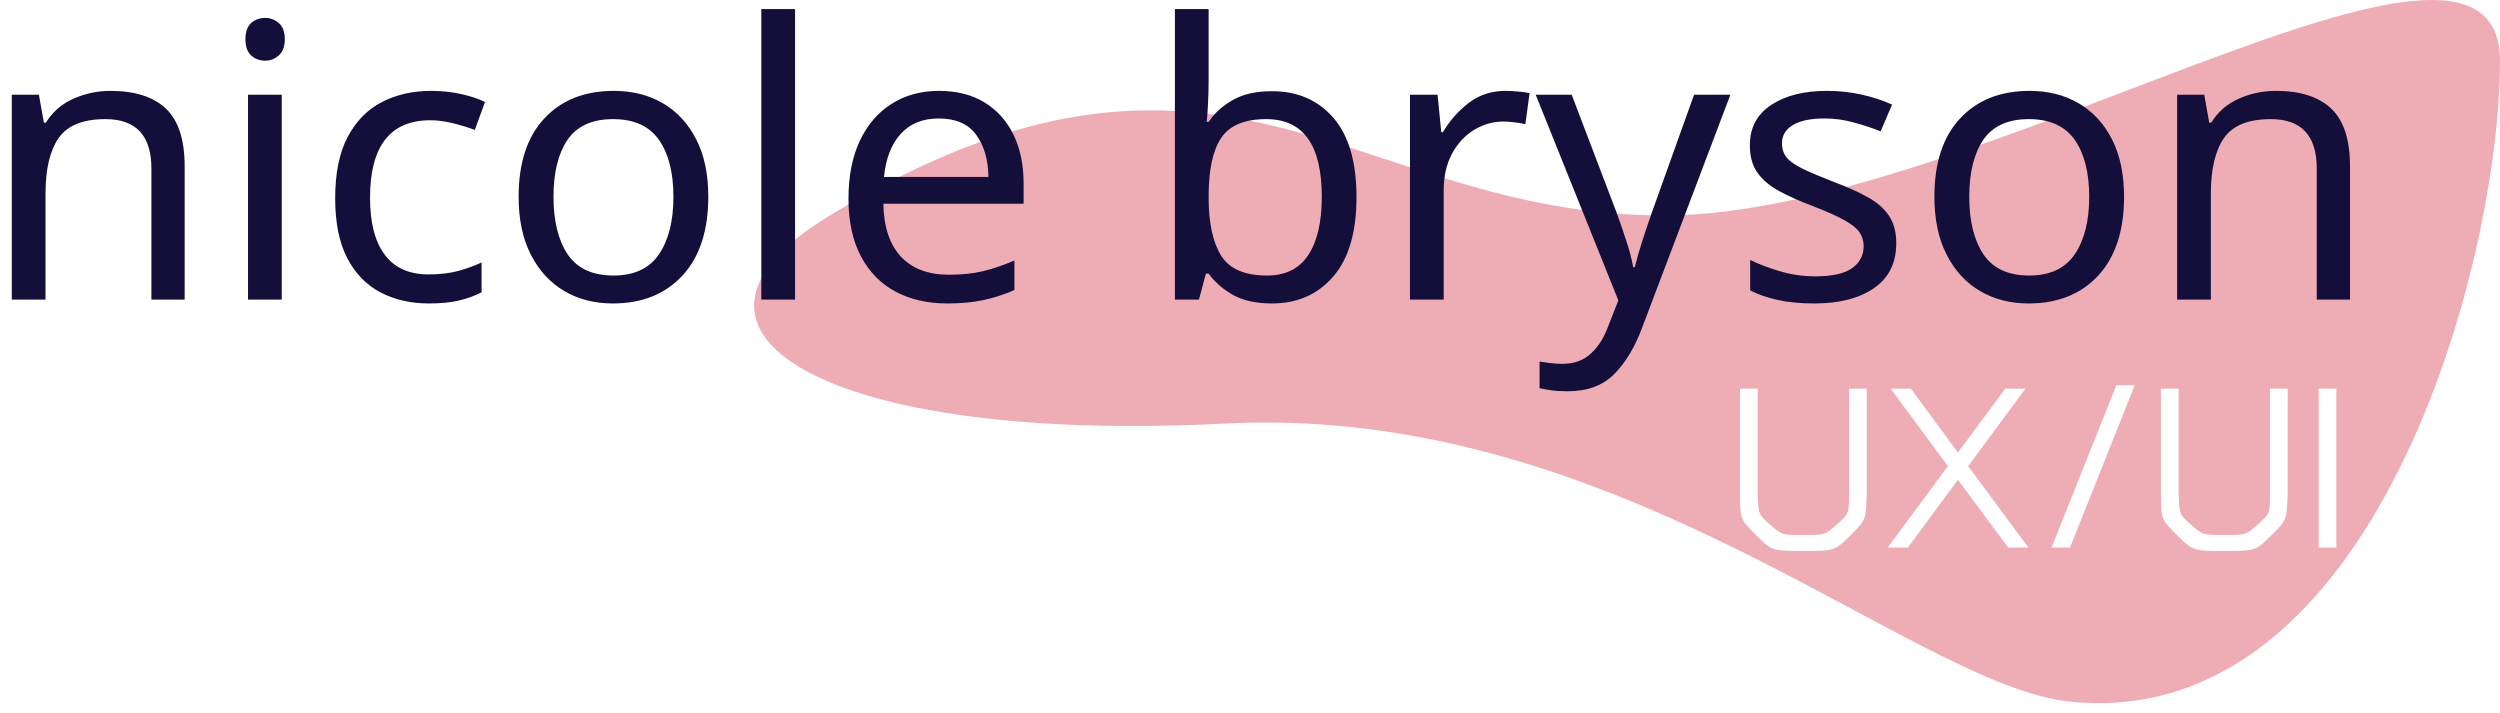
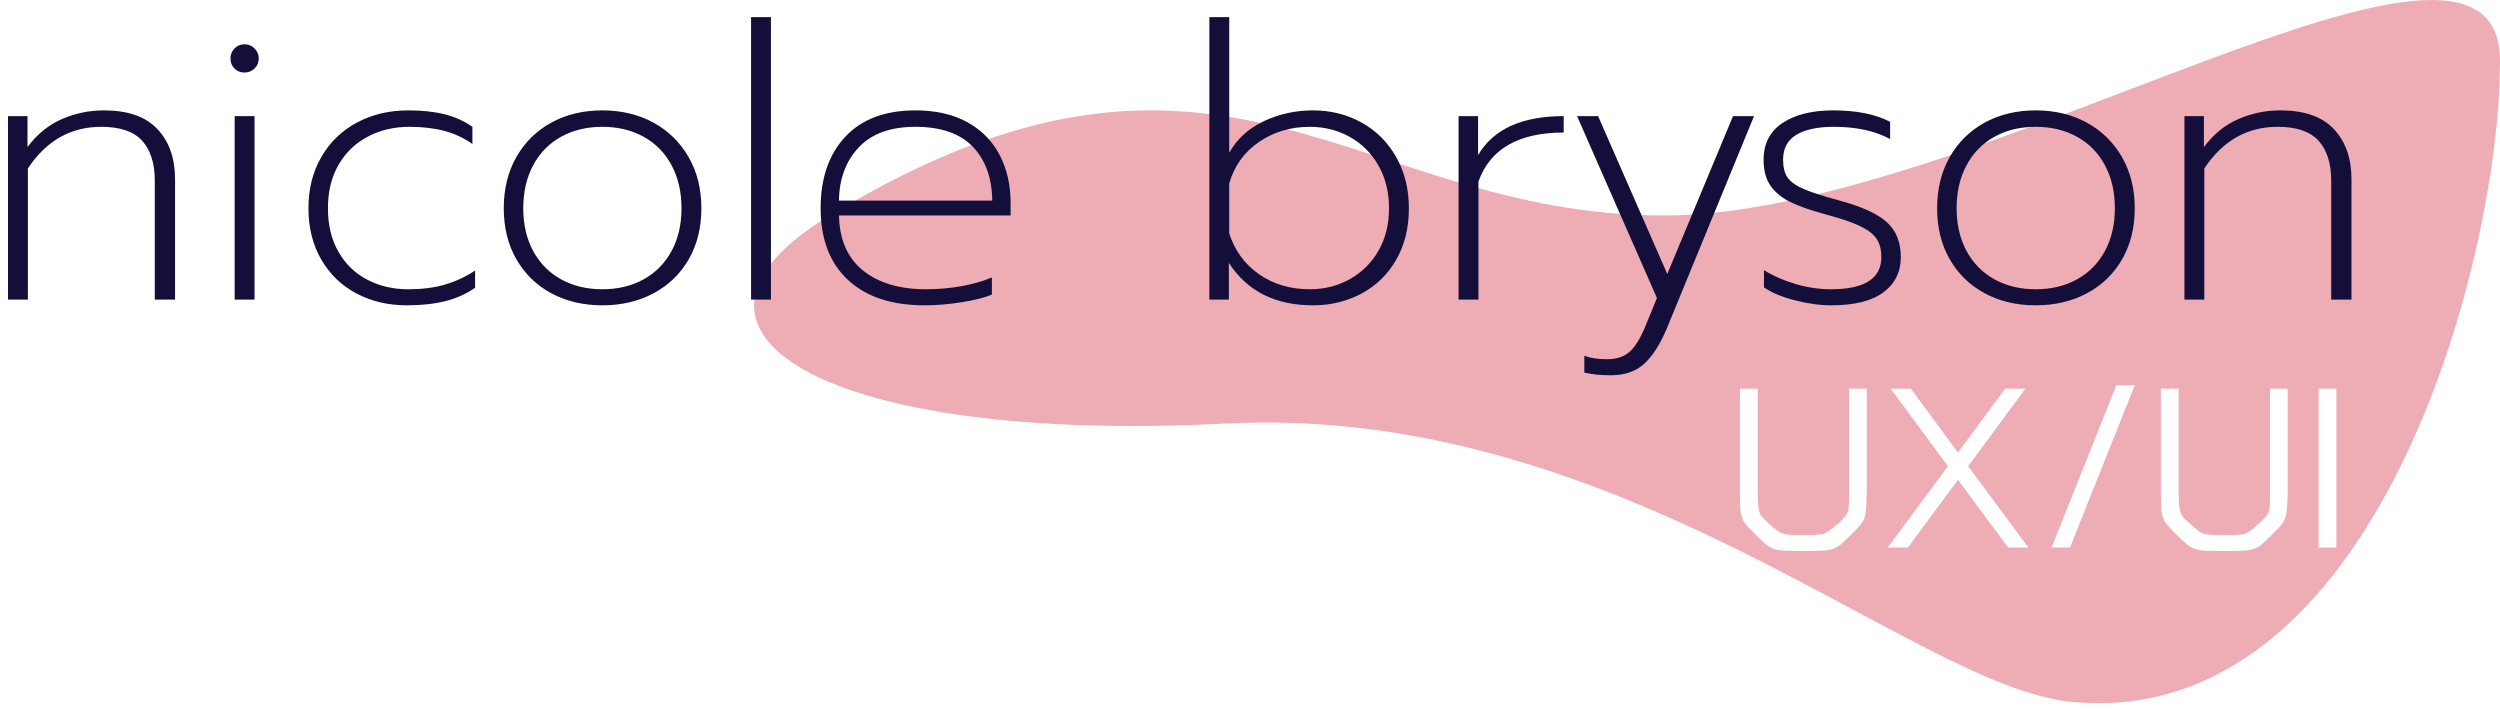
<svg xmlns="http://www.w3.org/2000/svg" width="242px" height="69px" viewBox="0 0 242 69" version="1.1">
  <g id="Welcome" stroke="none" stroke-width="1" fill="none" fill-rule="evenodd">
    <g id="Desktop" transform="translate(-34, -44)">
      <g id="logo" transform="translate(32, 33)">
        <path d="M163.092,31.858 C193.181,31.858 244,-2.435 244,16.922 C244,36.279 231.982,81.922 202.401,78.922 C187.115,77.372 158.743,50.035 120.589,52 C81.763,54 63.909,43.037 82.225,31.922 C120.127,8.922 133.003,31.858 163.092,31.858 Z M172.146,48.622 L170.43,48.622 L170.43,58.5 C170.43,61.25 170.43,61.25 171.981,62.79 C173.532,64.33 173.532,64.33 176.568,64.33 C179.604,64.33 179.604,64.33 181.155,62.79 C182.615,61.341 182.615,61.341 182.701,58.819 L182.706,58.5 L182.706,48.622 L180.99,48.622 L180.99,58.632 C180.99,60.722 180.99,60.722 179.824,61.756 C178.658,62.79 178.658,62.79 176.568,62.79 C174.478,62.79 174.478,62.79 173.312,61.756 C172.224,60.791 172.224,60.791 172.151,58.906 L172.146,58.632 L172.146,48.622 Z M212.89,48.622 L211.174,48.622 L211.174,58.5 C211.174,61.25 211.174,61.25 212.725,62.79 C214.276,64.33 214.276,64.33 217.312,64.33 C220.348,64.33 220.348,64.33 221.899,62.79 C223.359,61.341 223.359,61.341 223.445,58.819 L223.45,58.5 L223.45,48.622 L221.734,48.622 L221.734,58.632 C221.734,60.722 221.734,60.722 220.568,61.756 C219.402,62.79 219.402,62.79 217.312,62.79 C215.222,62.79 215.222,62.79 214.056,61.756 C212.968,60.791 212.968,60.791 212.895,58.906 L212.89,58.632 L212.89,48.622 Z M186.974,48.622 L185.016,48.622 L190.56,56.124 L184.73,64 L186.688,64 L191.528,57.444 L196.39,64 L198.348,64 L192.518,56.124 L198.062,48.622 L196.104,48.622 L191.528,54.804 L186.974,48.622 Z M208.644,48.292 L206.862,48.292 L200.592,64 L202.374,64 L208.644,48.292 Z M228.158,48.622 L226.442,48.622 L226.442,64 L228.158,64 L228.158,48.622 Z" id="Combined-Shape" fill-opacity="0.504" fill="#DF5C6E" />
-         <text id="nicole-bryson" font-family="Prompt-ExtraLight, Prompt" font-size="37" font-weight="300" fill="#130F3A">
-           <tspan x="0" y="40">nicole bryson</tspan>
-         </text>
+         <path d="M4.699,40 L4.699,27.309 C6.475,24.62 8.843,23.276 11.803,23.276 C13.628,23.276 14.948,23.726 15.762,24.627 C16.576,25.527 16.983,26.816 16.983,28.493 L16.983,28.493 L16.983,40 L18.944,40 L18.944,28.345 C18.944,26.322 18.377,24.707 17.242,23.498 C16.107,22.289 14.381,21.685 12.062,21.685 C10.631,21.685 9.268,21.969 7.973,22.536 C6.678,23.103 5.575,24.004 4.662,25.237 L4.662,25.237 L4.662,22.24 L2.775,22.24 L2.775,40 L4.699,40 Z M25.678,18.022 C26.048,18.022 26.369,17.892 26.64,17.634 C26.911,17.375 27.047,17.048 27.047,16.653 C27.047,16.283 26.911,15.962 26.64,15.691 C26.369,15.42 26.048,15.284 25.678,15.284 C25.283,15.284 24.956,15.42 24.698,15.691 C24.439,15.962 24.309,16.283 24.309,16.653 C24.309,17.048 24.439,17.375 24.698,17.634 C24.956,17.892 25.283,18.022 25.678,18.022 Z M26.64,40 L26.64,22.24 L24.716,22.24 L24.716,40 L26.64,40 Z M41.366,40.555 C42.797,40.555 44.048,40.419 45.121,40.148 C46.194,39.877 47.15,39.445 47.989,38.853 L47.989,38.853 L47.989,37.188 C47.052,37.805 46.071,38.261 45.047,38.557 C44.024,38.853 42.846,39.001 41.514,39.001 C40.059,39.001 38.739,38.693 37.555,38.076 C36.371,37.459 35.44,36.559 34.761,35.375 C34.083,34.191 33.744,32.785 33.744,31.157 C33.744,29.529 34.089,28.123 34.78,26.939 C35.471,25.755 36.414,24.849 37.611,24.22 C38.807,23.59 40.145,23.276 41.625,23.276 C42.883,23.276 44.005,23.405 44.992,23.665 C45.979,23.924 46.891,24.349 47.73,24.941 L47.73,24.941 L47.73,23.276 C46.916,22.709 46.01,22.302 45.011,22.055 C44.011,21.808 42.846,21.685 41.514,21.685 C39.689,21.685 38.042,22.073 36.575,22.851 C35.107,23.628 33.954,24.738 33.115,26.18 C32.276,27.623 31.857,29.282 31.857,31.157 C31.857,33.056 32.276,34.721 33.115,36.152 C33.954,37.583 35.094,38.674 36.538,39.426 C37.98,40.179 39.59,40.555 41.366,40.555 Z M60.31,40.555 C62.16,40.555 63.813,40.166 65.268,39.389 C66.723,38.612 67.858,37.515 68.672,36.096 C69.486,34.678 69.893,33.032 69.893,31.157 C69.893,29.282 69.48,27.63 68.653,26.199 C67.827,24.768 66.692,23.658 65.249,22.869 C63.806,22.08 62.16,21.685 60.31,21.685 C58.46,21.685 56.813,22.08 55.37,22.869 C53.928,23.658 52.799,24.768 51.985,26.199 C51.171,27.63 50.764,29.282 50.764,31.157 C50.764,33.032 51.171,34.678 51.985,36.096 C52.799,37.515 53.928,38.612 55.37,39.389 C56.813,40.166 58.46,40.555 60.31,40.555 Z M60.31,39.001 C58.805,39.001 57.473,38.68 56.314,38.039 C55.155,37.398 54.254,36.485 53.613,35.301 C52.972,34.117 52.651,32.736 52.651,31.157 C52.651,29.578 52.972,28.191 53.613,26.994 C54.254,25.798 55.155,24.879 56.314,24.238 C57.473,23.597 58.805,23.276 60.31,23.276 C61.815,23.276 63.147,23.597 64.306,24.238 C65.465,24.879 66.366,25.798 67.007,26.994 C67.648,28.191 67.969,29.578 67.969,31.157 C67.969,32.736 67.648,34.117 67.007,35.301 C66.366,36.485 65.465,37.398 64.306,38.039 C63.147,38.68 61.815,39.001 60.31,39.001 Z M76.627,40 L76.627,12.657 L74.703,12.657 L74.703,40 L76.627,40 Z M91.501,40.555 C92.636,40.555 93.826,40.456 95.072,40.259 C96.317,40.062 97.298,39.815 98.013,39.519 L98.013,39.519 L98.013,37.854 C97.15,38.224 96.163,38.508 95.053,38.705 C93.943,38.902 92.808,39.001 91.649,39.001 C89.084,39.001 87.049,38.397 85.544,37.188 C84.039,35.979 83.262,34.203 83.213,31.86 L83.213,31.86 L99.826,31.86 L99.826,30.639 C99.826,28.912 99.475,27.371 98.772,26.014 C98.069,24.657 97.026,23.597 95.645,22.832 C94.264,22.067 92.586,21.685 90.613,21.685 C87.678,21.685 85.415,22.536 83.823,24.238 C82.233,25.94 81.437,28.246 81.437,31.157 C81.437,34.142 82.319,36.454 84.082,38.094 C85.846,39.735 88.319,40.555 91.501,40.555 Z M98.05,30.417 L83.213,30.417 C83.238,28.32 83.873,26.606 85.118,25.274 C86.364,23.942 88.196,23.276 90.613,23.276 C93.08,23.276 94.93,23.917 96.163,25.2 C97.396,26.483 98.025,28.222 98.05,30.417 L98.05,30.417 Z M129.093,40.555 C130.82,40.555 132.392,40.173 133.81,39.408 C135.229,38.643 136.345,37.552 137.159,36.133 C137.973,34.715 138.38,33.056 138.38,31.157 C138.38,29.307 137.973,27.66 137.159,26.218 C136.345,24.774 135.229,23.658 133.81,22.869 C132.392,22.08 130.82,21.685 129.093,21.685 C127.391,21.685 125.8,22.037 124.32,22.739 C122.84,23.442 121.73,24.46 120.99,25.792 L120.99,25.792 L120.99,12.657 L119.066,12.657 L119.066,40 L120.953,40 L120.953,36.448 C122.729,39.186 125.442,40.555 129.093,40.555 Z M128.797,39.001 C126.922,39.001 125.288,38.52 123.894,37.558 C122.501,36.596 121.533,35.276 120.99,33.599 L120.99,33.599 L120.99,28.752 C121.483,27.05 122.445,25.712 123.876,24.738 C125.307,23.763 126.947,23.276 128.797,23.276 C130.203,23.276 131.492,23.603 132.663,24.256 C133.835,24.91 134.76,25.835 135.439,27.032 C136.117,28.228 136.456,29.603 136.456,31.157 C136.456,32.711 136.117,34.08 135.439,35.264 C134.76,36.448 133.835,37.367 132.663,38.02 C131.492,38.674 130.203,39.001 128.797,39.001 Z M145.114,40 L145.114,28.567 C146.249,25.41 148.999,23.831 153.365,23.831 L153.365,23.831 L153.365,22.24 C149.32,22.24 146.557,23.498 145.077,26.014 L145.077,26.014 L145.077,22.24 L143.19,22.24 L143.19,40 L145.114,40 Z M157.953,47.326 C159.26,47.326 160.321,46.962 161.135,46.234 C161.949,45.507 162.689,44.354 163.355,42.775 L163.355,42.775 L171.791,22.24 L169.756,22.24 L163.392,37.521 L156.695,22.24 L154.66,22.24 L162.393,39.852 L161.283,42.553 C160.814,43.712 160.309,44.539 159.766,45.032 C159.223,45.525 158.483,45.772 157.546,45.772 C156.683,45.772 155.955,45.661 155.363,45.439 L155.363,45.439 L155.363,47.067 C156.078,47.24 156.942,47.326 157.953,47.326 Z M179.265,40.555 C181.51,40.555 183.193,40.136 184.315,39.297 C185.438,38.458 185.999,37.324 185.999,35.893 C185.999,34.462 185.555,33.34 184.667,32.526 C183.779,31.712 182.25,31.009 180.079,30.417 C178.525,29.998 177.372,29.628 176.619,29.307 C175.867,28.986 175.343,28.616 175.047,28.197 C174.751,27.778 174.603,27.198 174.603,26.458 C174.603,25.373 175.029,24.571 175.88,24.053 C176.731,23.535 177.945,23.276 179.524,23.276 C181.695,23.276 183.508,23.671 184.963,24.46 L184.963,24.46 L184.963,22.795 C183.557,22.055 181.719,21.685 179.45,21.685 C177.403,21.685 175.768,22.092 174.548,22.906 C173.327,23.72 172.716,24.904 172.716,26.458 C172.716,27.494 172.938,28.333 173.382,28.974 C173.826,29.615 174.461,30.14 175.287,30.547 C176.114,30.953 177.255,31.354 178.71,31.749 C180.19,32.144 181.312,32.526 182.077,32.896 C182.842,33.266 183.372,33.679 183.668,34.136 C183.964,34.592 184.112,35.178 184.112,35.893 C184.112,37.965 182.484,39.001 179.228,39.001 C178.118,39.001 176.989,38.834 175.843,38.502 C174.696,38.169 173.666,37.718 172.753,37.151 L172.753,37.151 L172.753,38.816 C173.444,39.309 174.424,39.722 175.695,40.056 C176.965,40.389 178.155,40.555 179.265,40.555 Z M199.06,40.555 C200.91,40.555 202.563,40.166 204.018,39.389 C205.473,38.612 206.608,37.515 207.422,36.096 C208.236,34.678 208.643,33.032 208.643,31.157 C208.643,29.282 208.23,27.63 207.404,26.199 C206.577,24.768 205.442,23.658 204,22.869 C202.556,22.08 200.91,21.685 199.06,21.685 C197.21,21.685 195.564,22.08 194.12,22.869 C192.678,23.658 191.549,24.768 190.735,26.199 C189.921,27.63 189.514,29.282 189.514,31.157 C189.514,33.032 189.921,34.678 190.735,36.096 C191.549,37.515 192.678,38.612 194.12,39.389 C195.564,40.166 197.21,40.555 199.06,40.555 Z M199.06,39.001 C197.555,39.001 196.223,38.68 195.064,38.039 C193.905,37.398 193.004,36.485 192.363,35.301 C191.722,34.117 191.401,32.736 191.401,31.157 C191.401,29.578 191.722,28.191 192.363,26.994 C193.004,25.798 193.905,24.879 195.064,24.238 C196.223,23.597 197.555,23.276 199.06,23.276 C200.565,23.276 201.897,23.597 203.056,24.238 C204.215,24.879 205.116,25.798 205.757,26.994 C206.398,28.191 206.719,29.578 206.719,31.157 C206.719,32.736 206.398,34.117 205.757,35.301 C205.116,36.485 204.215,37.398 203.056,38.039 C201.897,38.68 200.565,39.001 199.06,39.001 Z M215.377,40 L215.377,27.309 C217.153,24.62 219.521,23.276 222.481,23.276 C224.306,23.276 225.626,23.726 226.44,24.627 C227.254,25.527 227.661,26.816 227.661,28.493 L227.661,28.493 L227.661,40 L229.622,40 L229.622,28.345 C229.622,26.322 229.055,24.707 227.92,23.498 C226.785,22.289 225.059,21.685 222.74,21.685 C221.309,21.685 219.946,21.969 218.651,22.536 C217.357,23.103 216.253,24.004 215.34,25.237 L215.34,25.237 L215.34,22.24 L213.453,22.24 L213.453,40 L215.377,40 Z" id="nicolebryson" fill="#130F3A" fill-rule="nonzero" />
      </g>
    </g>
  </g>
</svg>
